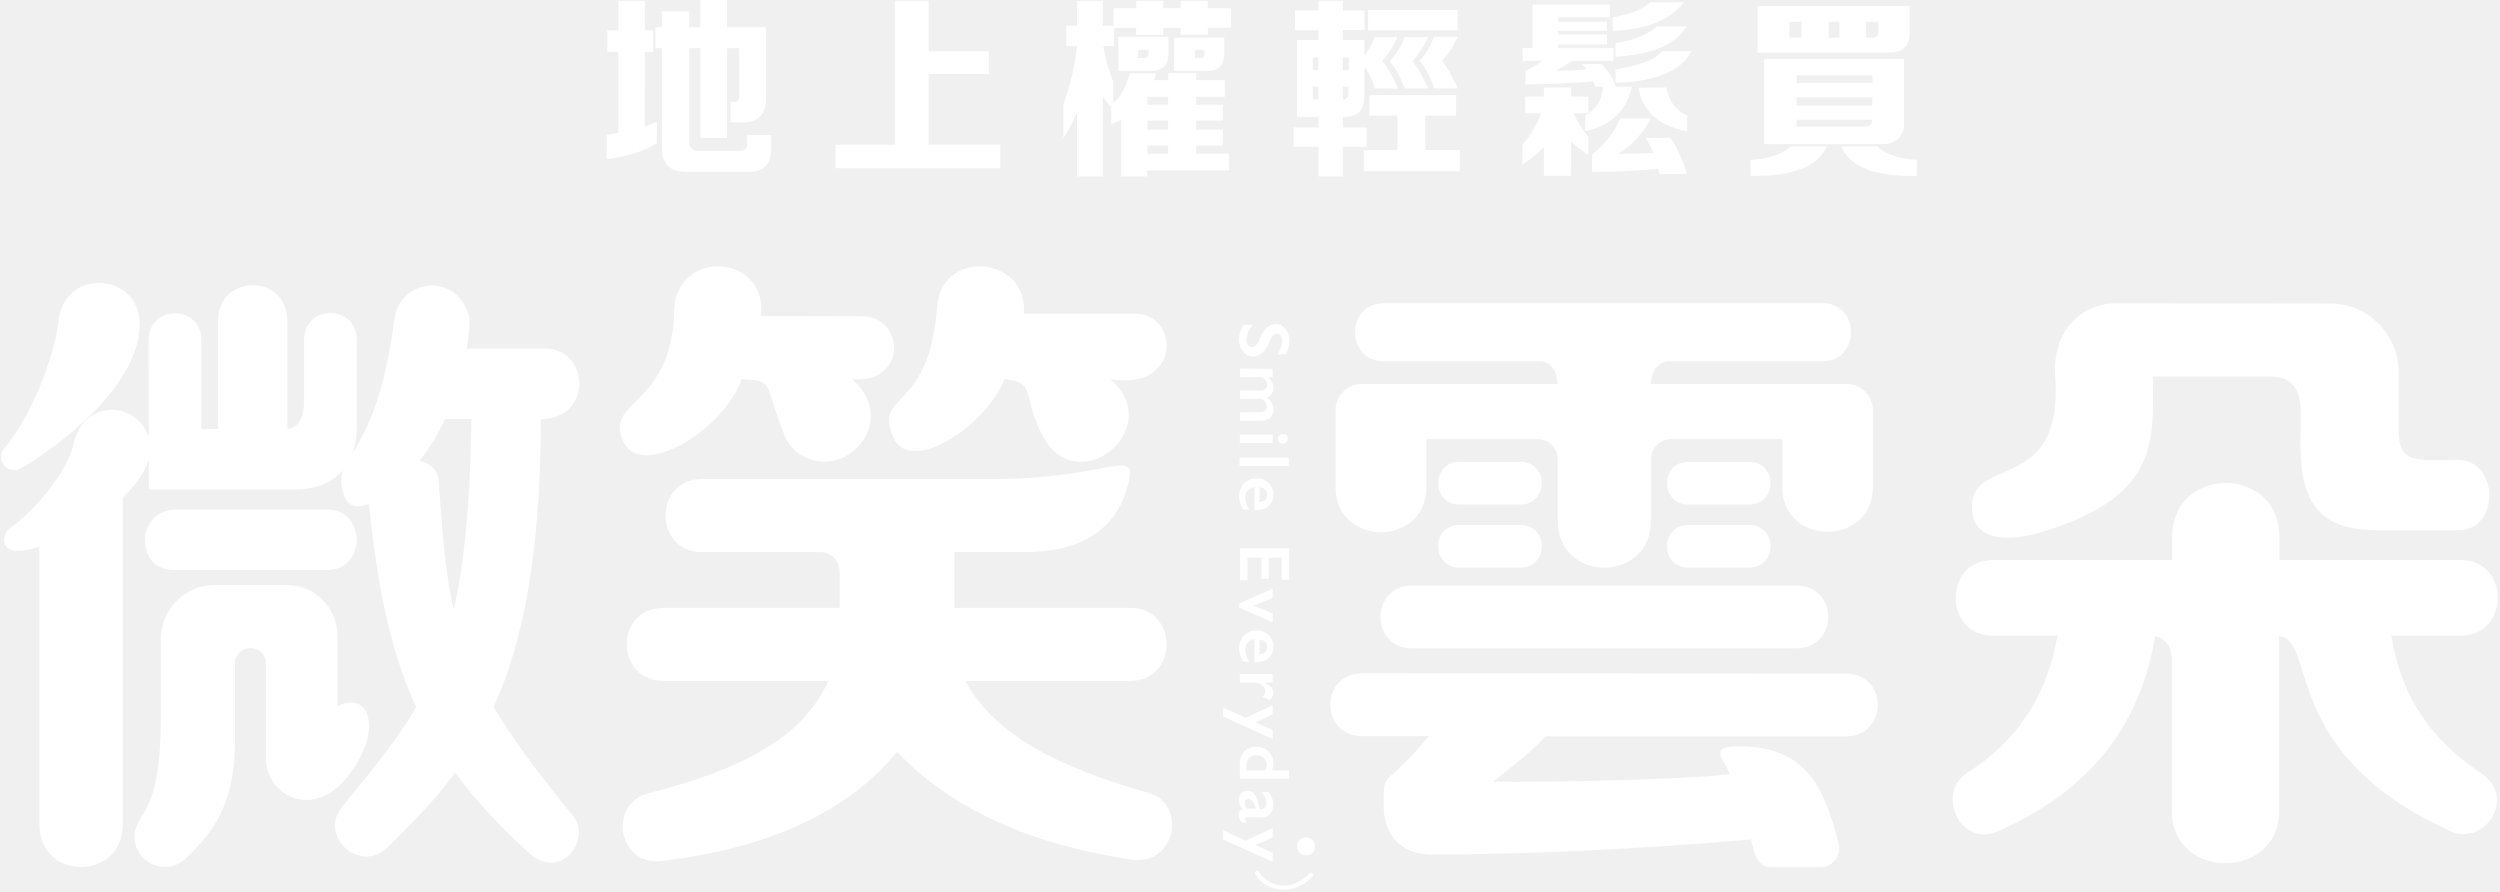
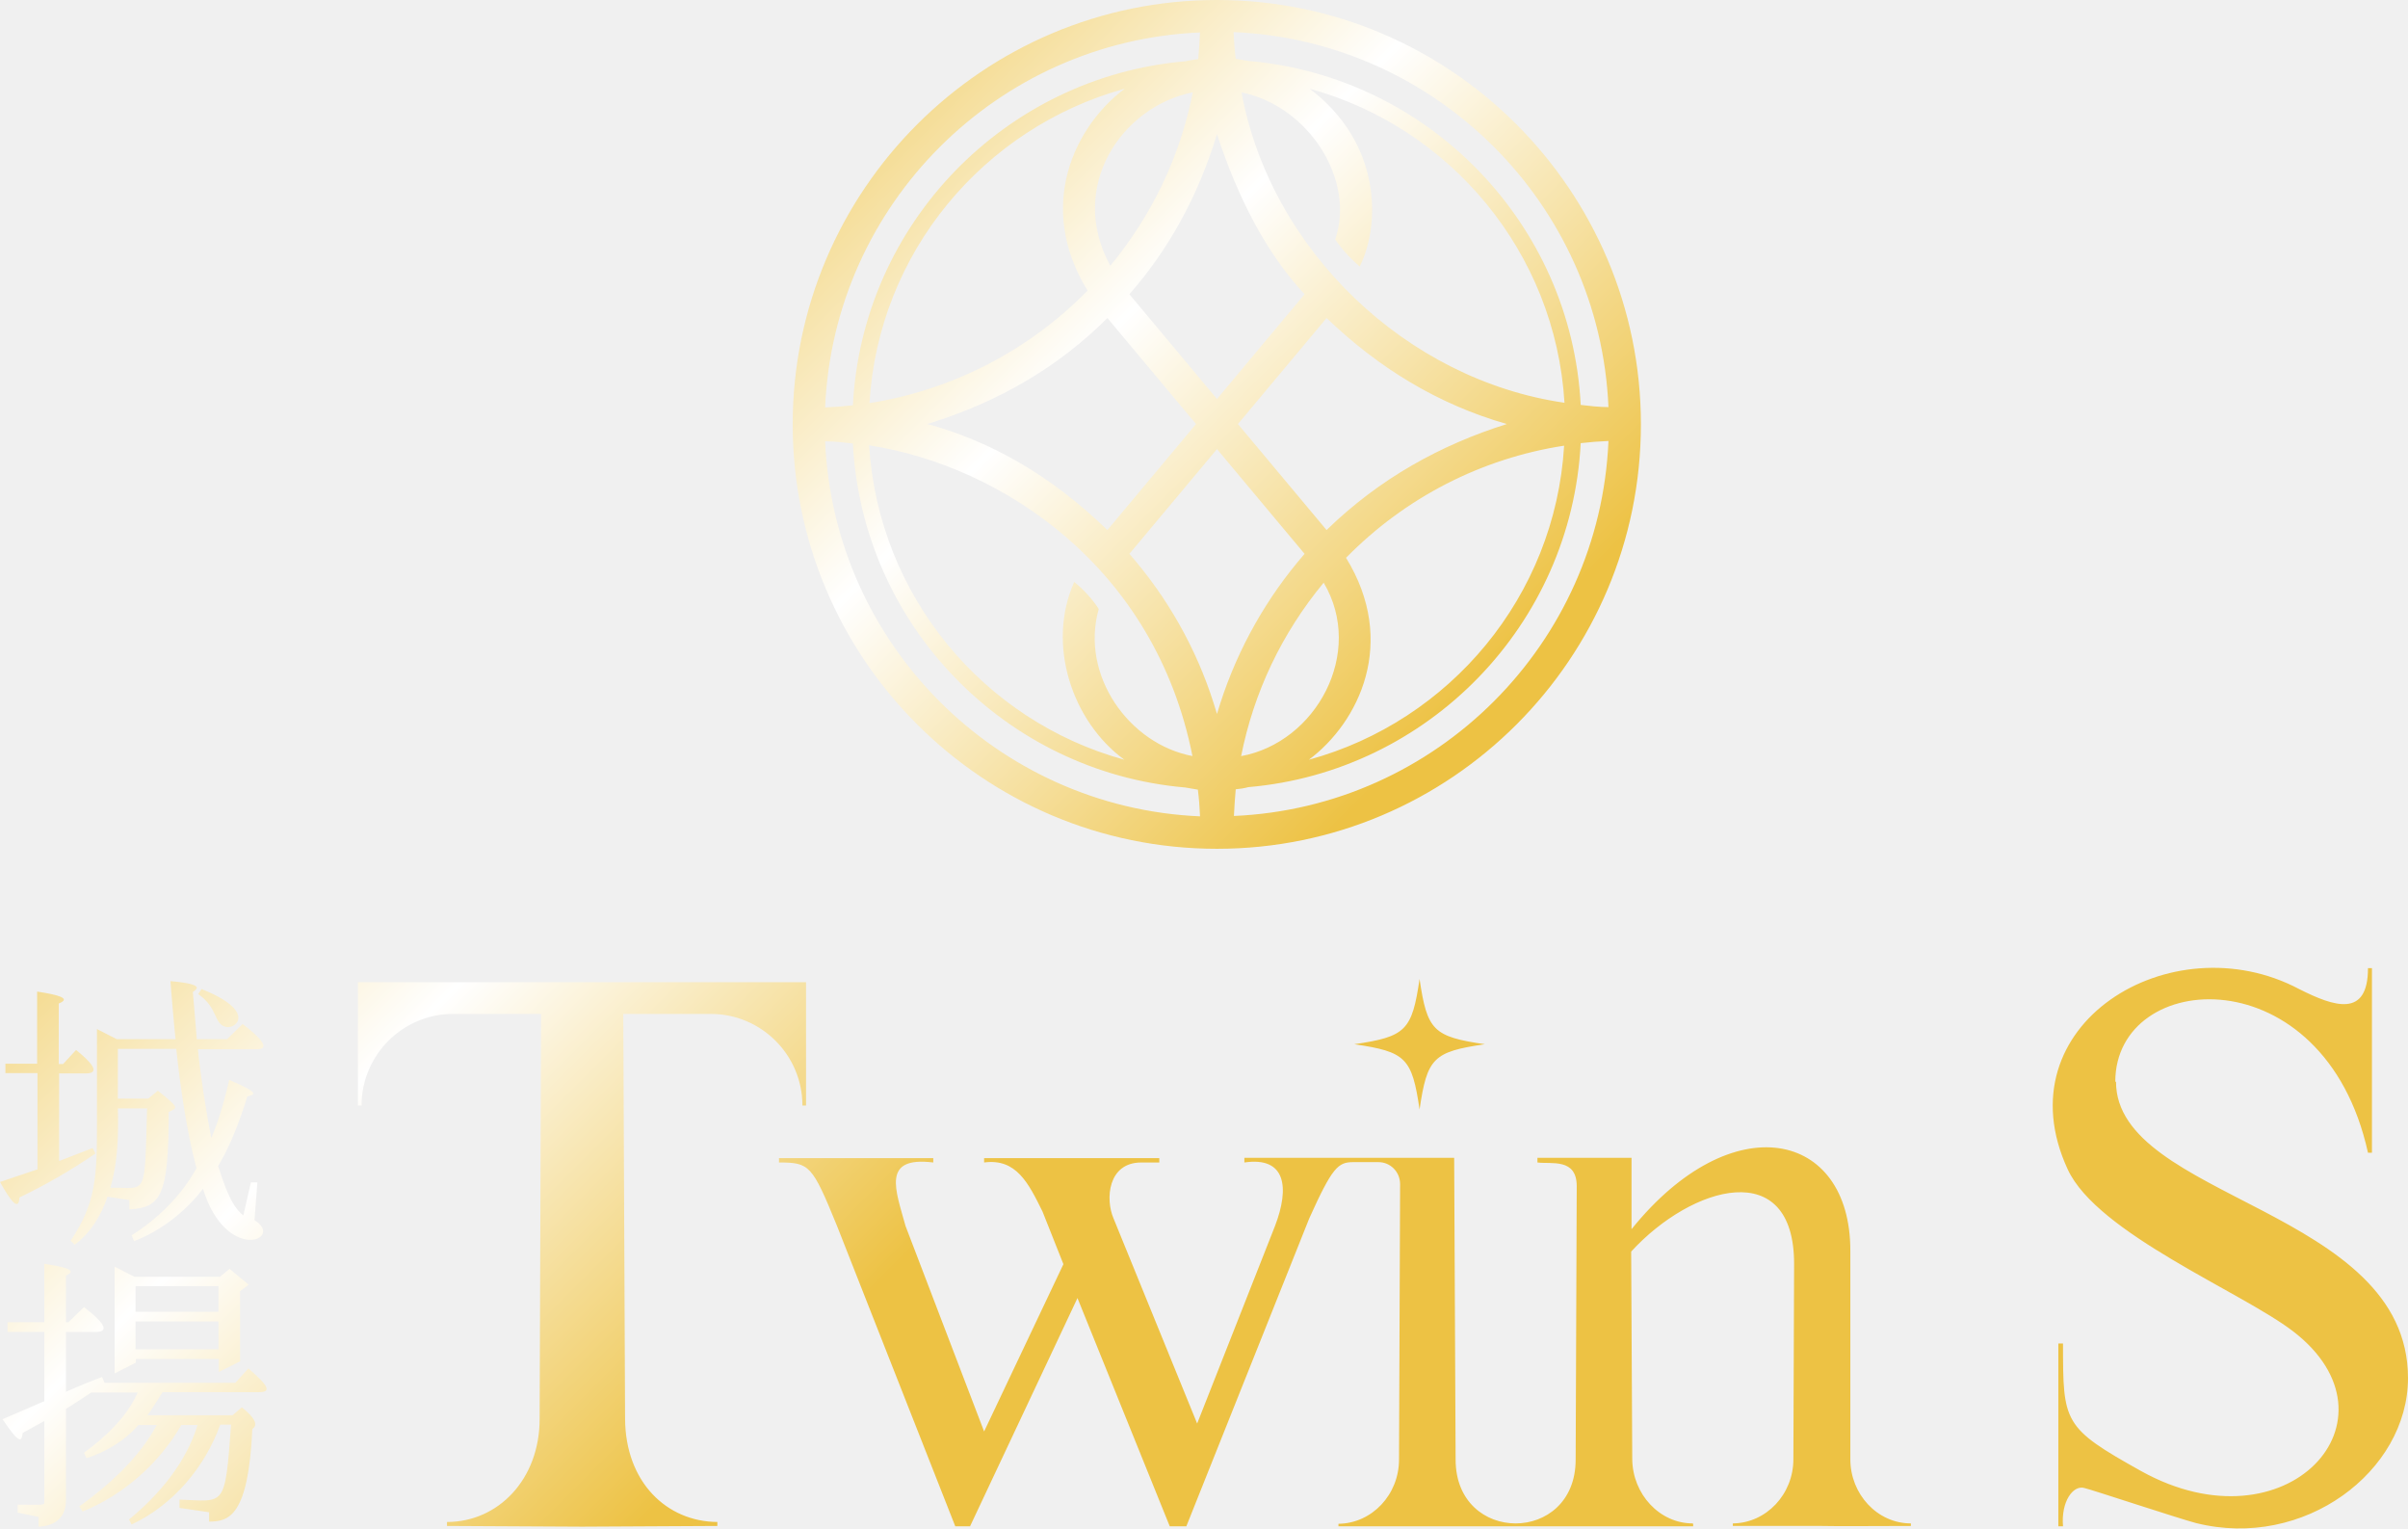
- <svg xmlns="http://www.w3.org/2000/svg" viewBox="0 0 883 315" fill="#FFF">
-   <path d="M227.7,44.7l4.3-1.6v7.5l0,0c-5.1,3-11,4.9-17.7,5.6v-8.5l4.1-0.8V0.3h9.4 M214.5,18.4v-7.7h16.2v7.7   M256.8,48.7h-9.4l0-48.7h9.4 M231.5,17V9.6h39v25.8c0,4.9-2.9,7.8-7.8,7.8h-4.6v-7.2h1.5c0.8,0,1.5-0.7,1.5-1.5V17 M263.9,51.2  v-3.5h8.4v5.6c0,4.5-2.7,7.4-7.4,7.4H242c-6,0-8.2-3.7-8.2-8.2V4h9.6l0,46.1c0,1.8,0.9,3.2,3.2,3.2h15.2  C262.9,53.3,263.9,52.3,263.9,51.2z M295.1,59.4v-8.3h21V0.3h11.9v17.8h21.3v8h-21.3v25h25.3v8.3 M426.6,12.3H417v-12h9.6   M410.9,12.3h-9.6v-12h9.6 M412.7,13v6.1c0,3.7-2.1,5.9-5.9,5.9H395V13 M402,17.6L402,17.6l0,2.9h1.8c1.2,0,1.8-0.5,1.8-1.2v-1.7   M393.5,9.9v6.4h-3.8c0.7,4.6,1.9,8.8,3.5,12.5v7.5c2.5-1.9,4.5-5.4,5.8-10.4h9.4c-0.2,0.7-0.4,1.5-0.8,2.4h25v5.9h-27.3V37h26.6  v5.6h-26.6v3.2h26.6v5.6l-26.6,0v2.9h7.3l0-28.5h9.9v28.5h11.6v5.9h-28.9v2.1H396v-20c-1,0.5-2.2,1.1-3.5,1.6v-6.1  c-1.5-1.6-2.5-2.9-3-4v28.5h-9.1V39.7c-1.2,2.8-2.8,5.9-4.8,9.1v-12c2.4-6.6,4-13.4,4.8-20.5h-3.8l0,0V9.1h3.8V0.3h9.1v8.8h3.8V2.9  h41.5v6.9 M432.4,13.3v5.4c0,4.7-2.4,6.3-5.3,6.3h-12.4V13.3 M422.1,17.6v2.9h2.3c0.6,0,1-0.5,1-1v-1.9 M485.5,31.2  c-0.5-2.8-3.1-7.9-5.2-9.6c1.2-1.2,3.5-4,5.2-8.5h8.1c-1.5,3.4-3.3,6.1-5.3,8.3c1.5,2,3.4,5.3,5.6,9.9 M456.9,51.9V45h25.8v6.9   M481.9,14.1v19.6c0,7.4-4.6,7.6-7.6,7.6h-16.2V14.1 M457.4,10.7V3.7h24.5v6.9 M476.4,24.8v-4.5h-12.7v4.5 M474.3,62.3h-8.6V0.3h8.6   M463.7,30.6v4.5h10.6c1.1,0,2-0.9,2-2v-2.5 M481.7,60.5V53h11.9V40.8h-9.9h0v-7.2h30.6v7.2h-10.9V53h12.2v7.5 M483.2,10.7V3.5h31.6  v7.2 M496.1,31.2c-1.2-3.5-2.9-6.7-5.3-9.6c2.2-2.1,4-5,5.3-8.5h8.4c-2,3.9-3.9,6.7-5.6,8.5c1.5,1.8,3.4,5,5.6,9.6 M506.5,31.2  c-1-3.4-2.7-6.7-5.1-9.9c2-1.9,3.7-4.7,5.1-8.3h8.4c-2,4.1-3.9,6.8-5.6,8.3c1.5,2,3.4,5.2,5.6,9.9 M568.6,1.6v4.5h-18.2v1.6h17.2  v3.2h-17.2v1.3h17.2v3.5h-17.2v1.3h19.5v4.5h-14.7c-0.9,0.7-3.4,2.3-5.8,3.5c2.9,0,7.4-0.2,10.9-0.5c-0.5-0.7-1-1.3-1.5-1.9h6.8  c2.4,2.3,4.1,5,5.1,8h-7.3c-0.2-0.7-0.4-1.3-0.8-1.9c-2.8,0.5-16.4,1.1-23.8,1.1V25c2.7-1.3,4.9-2.5,5.8-3.5l-6.8,0V17h3.5l0-15.4   M554.9,62.1h-9.6V52c-2,2.1-4.5,4.2-7.6,6.1v-6.9c2.9-3.4,5.1-7.1,6.6-11.2h-5.6v-5.9h6.6v-3.2h9.6v3.2h6.1V40h-5.3  c1.5,3,3.3,5.9,5.3,8.5v6.4c-2.2-1.6-4.2-3.2-6.1-4.8 M576.4,30.6c-1.9,8.5-7.3,13.8-16.5,15.7v-5.6c3.7-1.8,5.8-5.1,6.3-10.1   M583,41.8c-2.5,5.1-6.3,9.3-11.4,12.5c5.7,0,9.9-0.1,12.4-0.3c-0.3-0.9-2.6-5-2.8-5.3h8.9h0c2.9,4.6,4.7,8.9,5.6,12.8h-9.6  c0-0.5-0.2-1.2-0.5-1.9c-6.4,0.7-14.2,1.1-23.3,1.1v-6.1c4.7-3.7,8-8,9.9-12.8 M594.7,0.8c-4.6,6.2-12.9,9.6-25.1,10.1V6.1  c6.4-1.1,10.8-2.8,13.2-5.3 M595.7,9.3c-4.1,6.6-12.4,10.1-25.1,10.7v-4.8c6.2-0.9,11.1-2.8,14.7-5.9 M597.4,18.1  c-3.5,6.9-12.5,10.7-26.8,11.2v-4.8c8.8-1.4,14.2-3.5,16.4-6.4 M588.6,30.9c0.8,4.8,3.3,8.1,7.3,9.9v5.6l0,0  c-10-1.9-15.7-7.1-17.2-15.4 M645.2,51.7C642,59,633,62.4,618.3,62.1v-5.6c6.2-0.4,11-1.9,14.2-4.8 M674.5,2.1v9.2  c0,5.1-2.5,7.3-7.6,7.3h-46.1V2.1 M672.5,20.8v23.3c0,3.8-2.8,6.8-7.5,6.8l-41.9,0V20.8 M636.3,7.7H632v5.6h4.3 M661.4,29.3v-2.7  h-26.8v2.7 M634.5,34.4v2.9h26.8v-2.9 M634.5,42.3v2.4h24.3c1.5,0,2.4-0.8,2.5-2.4 M645.9,13.3h3.8V7.7h-3.8 M662.9,51.7  c3.2,2.8,7.9,4.4,14.2,4.8l0,5.6c-14.7,0.4-23.6-3.1-26.8-10.4 M659.1,13.3h2.5c1.2,0,1.8-0.6,1.8-2.4V7.7h-4.3 M8.4,164.9  c18.5-11.5,39.6-30,40.9-49c1.4-19.7-26.9-22.1-28.7-2c-0.7,7.2-6.9,29.8-19.4,44.9C-1.5,162.2,2.5,168.6,8.4,164.9z M62,180  c-14.1,0-14.4,21.3-0.8,21.3h54.5c13.7,0,13.7-21.3,0-21.3 M52.6,172.9H104c14.5,0,22-8.8,22-22v-30.8c0-12.7-18.6-12.7-18.6,0v21.6  c0,5.9-2,9.2-5.9,9.8v-38.1c0-16.9-24.5-16.9-24.5,0v38.1h-5.9v-31.4c0-12.6-18.6-12.6-18.6,0 M43.4,175.8c3-3.3,14.6-14.1,7.4-25  c-6.5-9.7-22-7.8-24.8,6c-1.9,9.2-13.1,23.1-22.7,29.9c-2.4,1.7-5.2,11.5,10.6,6.4v98c0,20.2,29.5,20.2,29.5,0 M130.2,177.4  c6,55.9,15.9,86.8,56.8,124c10.9,9.9,22.4-4.8,15.2-13.5c-43.5-52.7-43.6-70.1-47.3-118.1C154,157.8,129.8,160.9,130.2,177.4z   M164.8,123.1c0.4-2.3,1.6-8.9,0.6-12.2c-4.6-14.9-24.3-12.3-26.1,1.8c-6.7,51.7-22.9,47.2-17.8,62.4c3.8,11.3,25.7-5.1,35.7-27.1  h9.3c-1.1,83.9-15.7,100.4-45.6,136.8c-8.6,10.5,6.2,24.2,16.2,14.3c28.1-27.8,53.9-54.7,53.9-151.1c18.6,0,17.2-24.9,1.5-24.9   M481.2,237.8c-15.1,0-15.1,22.2,0,22.2h23.5c-16.4,19.7-16,11.2-16,24.5c0,10.5,6.2,17.3,17,17.3c33.2,0,71.8-1.8,112.8-5.3  c1.1,5.2,2,9.8,7.5,9.8h16.9c4.4,0,7.7-4.2,6.5-8.5c-5.2-19.5-10.9-34.2-35.6-34.2c-11.1,0-4.1,5.1-3,9.8c-9.5,1.6-58.6,3-83.5,2.7  c2.2-1.8,12.6-9.3,18.5-16h106.1c15.1,0,15.1-22.2,0-22.2 M488.7,107.1c-13.5,0-13.5,20.5,0,20.5h55.2c2.3,0,5.9,1.5,6.2,8H481  c-5.1,0-9.3,4.1-9.3,9.3V172c0,21.3,32.1,21.3,32.1,0v-16.9h39.3c3.9,0,7.1,3.2,7.1,7.1V184c0,22,32.9,22,32.9,0v-21.8  c0-3.9,3.2-7.1,7.1-7.1h39.3V172c0,21.1,32,21.1,32,0v-27.1c0-5.1-4.1-9.3-9.3-9.3h-69.1c0.3-6.5,4.3-8,6.2-8h54.4  c13.4,0,13.4-20.5,0-20.5 M634.4,229c15.1,0,15.1-22.2,0-22.2H498.9c-15.1,0-15.1,22.2,0,22.2 M703.8,197.8  c-17.4,0-17.4,26.7,0,26.7h22.9c-3.6,21.1-14.2,37.3-31.9,48.5c-11.2,7.1-2.5,26.5,10.9,20.6c31.4-13.8,50.1-36.3,55.5-68.9  c2.1,0.4,5.9,2,5.9,8.8v53c0,24.5,37.9,24.5,37.9,0v-61.8c13.5,1.4,0,41.5,60.6,68.9c11.9,5.4,23.6-11.8,10.7-20.5  c-18.1-12.2-28.1-27-31.7-48.6h24.6c17.3,0,17.3-26.7,0-26.7 M805.1,197.8v-8.1c0-25.5-37.9-25.5-37.9,0v8.1 M747.9,107.1  c-14.3,0-23,11.3-22,25.5c3.1,44-31.9,26.7-29.3,48.6c0.4,3.6,3.8,13.3,26.2,6.2c40.5-12.8,37.6-32.5,37.6-54.4h41.6  c12.3,0,10.6,11.9,10.6,18.7c-0.6,20.2,2,35.6,27,35.6h28.5c15.2,0,14.5-24.9,0-24.9c-15,0-20.9,1.7-20.9-10.7v-20.2  c0-13.4-10.8-24.3-24.2-24.3 M536.9,178.2c10.2,0,10.2-15.1,0-15.1h-21.3c-10.2,0-10.2,15.1,0,15.1 M617.7,178.2  c10.2,0,10.2-15.1,0-15.1h-21.3c-10.2,0-10.2,15.1,0,15.1 M515.6,185.4c-10.2,0-10.2,15.1,0,15.1h21.3c10.2,0,10.2-15.1,0-15.1   M596.4,185.4c-10.2,0-10.2,15.1,0,15.1h21.3c10.2,0,10.2-15.1,0-15.1 M247.9,169.2c-17.1,0-17.1,25.8,0,25.8h42.2  c1.6,0,6.5,1.4,6.5,7.7v22c-3.2,32.9-32.1,46.4-67.6,55.5c-14.4,3.7-10.7,25.6,4.4,23.9c38.4-4.3,66.8-17.9,83.4-38.6  c18.5,19.5,46.1,32.7,82.9,38.1c15.6,2.3,19.7-19.7,5.9-23.6c-35.2-9.9-62.7-24.1-68.5-50.3V195h25c30.4,0,35.4-18.9,36.8-26  c2.1-10.4-9.4,0.2-48.3,0.2 M234.4,214.7c-17.4,0-17.4,25.8,0,25.8l164.8,0c17.1,0,17.1-25.8,0-25.8 M361.6,110.8  c1.7-20.5-29.2-23-30.6-2.6c-2.8,38.2-22.7,29.8-15.4,46.4c5.8,13.2,32.5-3.7,39.2-20.7c11.5,1.3,5.9,5.5,13.4,19.9  c12.3,23.5,44.2-2.8,23.9-19.9c25.2,4.4,24.6-23.1,9-23.1 M268.7,111.6c2.7-22.1-30.1-24-30.6-1.7c-0.7,34.1-25.5,31.3-17.7,46.5  c6.4,12.5,34.9-4,41.6-22.5c11.7,0.7,7.4,0.6,15.1,19.9c3.5,8.7,13.6,11.2,20.9,7.7c9.1-4.4,14.6-17.4,2.9-27.6  c19.7,1.9,18.6-22.2,3.8-22.2 M93.9,267.9c0,12.8,16.5,22,28.7,6.6c13.5-16.9,7.4-31-3.4-25v-24.9c0-9.9-8-18-17.9-18H76  c-10.6,0-19.2,8.6-19.2,19.2v27.9c0,35.3-9.3,33.2-9.3,41.8c0,9.2,10.9,14.2,17.7,8C77.9,292.2,83,280.3,83,261.5l0-27  c0-7.4,10.9-7.4,10.9,0 M451.2,125.2c4.3-6.8-0.9-10.1-2.8-4.7c-3.7,10.8-14.9,3.8-9.2-5.8h3.3c-5.3,6.5,0.1,11,2.2,5.4  c4.4-11.3,14.2-3.7,9.4,5 M449.5,130.3v3h-1.6c3.6,3.2,1.3,6.7-0.4,7.2c3.7,2.7,3,8.1-2.1,8.1h-7.4v-3h6.9c3.5,0,3.2-3.2,0.8-4.7  h-7.7v-3h7c3.4,0,3.2-3.3,0.7-4.7h-7.7v-3 M449.5,153.5v3h-11.6v-3 M453.1,156.7c-2.3,0-2.2-3.4,0-3.4  C455.5,153.3,455.4,156.7,453.1,156.7z M455.2,161.6v3h-17.4v-3 M443.1,172.1c-4.1,0.4-3.9,5.4-1.7,7.9h-2.3c-3.7-6,0.1-11.6,5.4-11  c7.3,0.8,7.3,11.7-1.4,11.2 M444.9,177.3c3.6,0,3.5-5.1,0-5.2 M443.1,225.8c-4.1,0.4-3.9,5.4-1.7,7.9h-2.3c-3.7-6,0.1-11.6,5.4-11  c7.3,0.8,7.3,11.7-1.4,11.2 M444.9,231.1c3.6,0,3.5-5.1,0-5.2 M455.3,193.7v11.1h-2.6V197h-4.6v7.4h-2.6V197h-4.9v7.9h-2.6v-11.2   M449.5,208v3.2l-6.7,2.7l6.7,2.7v3.2l-11.8-5.2v-1.5 M445.9,246.1c2.4-2.4-0.1-5-2.6-5c-2.1-2.1,10.2,0.6,5.3,6.1 M449.5,238.1v3  h-11.6v-3 M432,253.1v-3.2l8,3.6l9.5-4.4v3.3l-6.2,2.7l6.2,2.7v3.2 M437.9,275.1v-5.3c0-9.3,14.5-7.3,11.4,2.3h6v3 M446.9,272.1  c2.8-5.9-6.7-7.6-6.7-1.6v1.6 M448.2,279.7c3.2,4.8,0.8,9-2,9c-6.1,0-7.5-0.6-5.9,1.8h-1.8c-1-1.6-1.8-4.1,0.3-4.7  c-2.5-3.6-0.8-7.2,2.6-6.4c2.1,0.5,2.5,2.6,3.6,6.3c3.5,0.4,2.3-4.6,0.3-6 M443.6,285.6c-1.4-5.6-5.9-3.4-3.1,0 M432,296.5v-3.2  l8,3.6l9.5-4.4v3.3l-6.2,2.7l6.2,2.7v3.2 M443.4,308.7c4,6.8,14,7.7,20.1,0.9c0.7-0.8-0.5-1.9-1.1-1.1c-4.8,5.6-13.7,6-17.7-0.5  C444.3,307,442.9,307.8,443.4,308.7z M461.3,302.1c-4.2,0-4.2-6.3,0-6.3C465.5,295.9,465.5,302.1,461.3,302.1z" />
+ <svg xmlns="http://www.w3.org/2000/svg" viewBox="0 0 668 424">
+   <defs>
+     <linearGradient id="gr1" x1="200" y1="0" x2="400" y2="200" gradientUnits="userSpaceOnUse">
+       <stop offset="0" stop-color="#edc244" />
+       <stop offset=".5" stop-color="#fff" />
+       <stop offset="1" stop-color="#edc244" />
+       <animate attributeName="x1" values="-200;2800" dur="4s" repeatCount="indefinite" />
+       <animate attributeName="x2" values="0;3000" dur="4s" repeatCount="indefinite" />
+     </linearGradient>
+   </defs>
+   <path fill="url(#gr1)" d="M62.7,284.8c2.8.7,8.6-4.4-6.8-10.5l-.9,1.4c5.6,3.9,4.2,8.3,7.7,9.1ZM19.5,344l1.2,1.2c4.3-3.1,7.5-8.3,9.1-13.3l6.1.9v2.6c8.7-.5,10.9-3.6,10.9-27,2.5-1.2,3.1-1-3-5.9l-2.7,2.2h-8.4v-13.8h16.2c1.1,10.4,2.9,23,5.6,33.1-4.1,7.5-10.8,14.1-18,18.6l.7,1.6c7.4-2.8,14.4-8.3,19.1-14.5,6.5,20.9,22.8,13.9,14.3,8.7l.8-10.5h-1.8l-2.1,9.2c-3.7-2.9-5.5-9.4-7-13.7,3.4-5.6,6.2-13,8.1-19.3,1.6-.5,4.4-.6-5-4.6-1.1,4.8-3,11.7-5,16.1-1.4-7.2-3-17.4-3.7-24.6h16.4c4.3,0,0-4-4-7l-4.3,4.2h-8.4l-1.1-13.1c.9-.7,3.8-2.1-6.2-3,0,.8,1.3,15.8,1.4,16.1h-16.3l-5.5-2.8v25.9c0,15-.2,22.2-7.3,32.8h-.1ZM30.6,329.4c2.1-6.9,2.3-14.9,2.1-22h8.1c-.7,25.4,0,21.8-10.2,22ZM5.4,332.1c7.3-3.5,14.4-7.6,21.1-12.2l-.8-1.5-9.3,3.6v-24.3h7.4c4.4,0,1.3-3.3-2.7-6.5l-3.6,3.9h-1.2v-16.8c3.6-1.4-.1-2.4-6-3.3v20H1.5v2.6h8.9v26.7l-10.4,3.5c2.8,5,5.2,8.4,5.4,4.3h0ZM66.6,377.5v-19.4l2.4-1.8-5.3-4.4-2.7,2.2h-23.7l-5.5-2.8v29.6l5.9-3v-1h23v3.6l6-3h0ZM60.6,366.5v7.7h-23v-7.7h23ZM37.6,363.8v-7.1h23v7.1h-23ZM44.8,386.1h27c3.5,0,2.9-1.6-2.9-6.6l-3.6,4H28.9h.1c0-.1-.7-1.6-.7-1.6-2.5.9-7.6,3-10,4.1v-16.6h8.2c3.4,0,3.4-1.8-3.2-6.9l-4.3,4.2h-.7v-12.9c1.1-.7,4.2-1.8-6-3.3v16.2H2.1v2.7h10.2v19.2l-11.6,5c5.1,7.6,5.3,5.9,5.6,3.8l6-3.3v22.5c0,1-.8.7-7.4.7v2.2l5.8,1.2v2.7c4.5-.2,7.6-2.5,7.6-7.3v-25.4c.7-.3,6.2-4,7-4.5h12.9c-3,6.8-9,12.4-14.9,16.7l.7,1.5c5.4-1.7,10.7-4.9,14.4-9.2h5.1c-4.9,9.1-13.2,16.6-21.5,22.6l.9,1.4c11.4-4.6,21.3-13.4,27.4-24h4.5c-3.2,10.5-10.7,19.4-19,26.2l.7,1.4c11.5-5.4,20.3-15.8,24.6-27.7h3c-1.7,23.4-1.7,21.2-14.3,20.8v2.3l8.2,1.2v2.6c5.5,0,10.9-1.5,12-25.7,1.7-1.1.7-3.1-2.9-6l-2.6,2.2h-23.6c.7-.8,4.2-6.4,4.2-6.4h-.3ZM199,422.1c-14.1-.1-25.5-11.1-25.6-28.6l-.5-112.3h24.3c14,0,25.4,11.4,25.4,25.4h1v-34.2h-124.3v34.2h1c0-14,11.4-25.4,25.4-25.4h24.4l-.4,112.3c0,16.8-11.5,28.6-25.7,28.6v1.1l37.5.2,37.5-.2v-1.1ZM469.6,422.5c-9.2,0-16.7-8.1-16.8-17.8l-.3-57.6c16.9-18.4,45.2-26.5,45.2,3.4l-.2,54.2c0,9.7-7.5,17.7-16.8,17.8v.7h24.7c0,.1,24.7,0,24.7,0v-.7c-9.3,0-16.8-8.1-16.8-17.8v-57.9c0-33.2-32.8-40.5-60.7-5.9v-19.8h-26.1v1.3c3.9.5,10.9-1.3,10.9,6.6l-.3,75.8c0,23.6-33.3,23.6-33.3,0l-.4-83.7h-58.2v1.3h0c11.5-1.7,12.6,6.9,8.5,17.6l-21.6,54.8-23.2-56.9c-2.3-5.3-1.6-15.5,7.7-15.5h5v-1.2h-48.6v1.2c8.9-1.2,12.3,5.7,16.2,13.6l5.8,14.6-22,46.4-21.8-57c-2.7-9.9-6.8-19.4,7.7-17.6v-1.2h-42.8v1.2c8.5,0,9.2.7,16.1,17.6l32.8,83.3h4.1l29.8-63.3,25.6,63.3h4.6l34.1-85.4c6.4-14.2,8-15.6,12.2-15.6h7c3.3,0,6,2.7,6,6.1l-.3,76.4c0,9.7-7.5,17.7-16.8,17.8v.7h98.4v-.7h-.1ZM393.8,307.7c2.1-14.3,3.8-16,18.1-18.1-14.3-2.1-16-3.8-18.1-18.1-2.1,14.3-3.8,16-18.1,18.1,14.3,2.1,16,3.8,18.1,18.1ZM586.8,300c0-31.5,58-35.3,70.1,19.7h1.1v-51.2h-1.1c0,13.9-9.4,10.7-19.1,5.8-35.5-18.8-82.7,10-64.2,50,8.2,17.8,48.3,34,62.5,44.9,31.8,24.4-1.7,61.2-42.1,38.8-21.7-12.1-21.7-13.4-21.7-35.4h-1.3v50.7h1.3c-.6-6.8,2.8-11.6,6-10.6,1.2.2,26.6,8.6,30.9,9.7,30,7.5,58.8-14.4,58.8-40.2,0-47-81-49.6-81-82.2h-.2ZM337.6,0c-64.9,0-117.7,52.8-117.7,117.7s52.8,117.7,117.7,117.7,117.6-52.8,117.6-117.7S402.4,0,337.6,0ZM308,73.7c-12-22,3.3-44.2,22.9-48.1-3.5,17.7-11.3,34.1-22.9,48.1h0ZM367.2,161.6c11.5,19.4-2.1,44.3-22.9,48.1,3.5-17.7,11.3-34.1,22.9-48.1h0ZM257.2,117.6c20-6.1,36.6-16,50-29.4l54.7,65.4c-10.4,12-18.4,26-23.4,41.5l-.9,2.9-.9-2.9c-4.9-15.5-13-29.6-23.4-41.5l54.7-65.4c14.4,13.8,30.8,23.9,50,29.4-18.4,5.8-35.3,15.1-50,29.4l-54.7-65.4c10.8-12.3,19-27,24.3-44.4,5.9,18,13.8,33.1,24.3,44.4l-54.7,65.4c-15.6-15.1-32.3-24.6-49.9-29.4h-.1ZM301.7,80.6c-16.5,16.8-37.7,27.6-60.5,31.2,2.5-41.8,31.7-76.4,70.8-87.2-13.9,10.4-24.7,32.6-10.3,56ZM330.9,209.7c-17.8-3.3-31.3-22.6-26.1-40.8-1.8-2.8-4.2-5.4-6.8-7.5-7.8,17.4-.5,38.8,13.9,49.3-39-10.7-68.2-45.4-70.8-87.2,36.8,5.7,79.3,33.7,89.7,86.2h.1ZM373.4,154.7c16.5-16.8,37.7-27.6,60.5-31.1-2.5,41.8-31.7,76.4-70.8,87.1,13.9-10.4,24.7-32.6,10.3-56h0ZM344.3,25.6c18.6,3.7,31.8,24.2,26.1,40.8,1.9,2.8,4.2,5.3,6.8,7.5,5.8-11.6,6.1-34.2-13.9-49.3,39,10.7,68.2,45.4,70.7,87.1-43.7-6.3-81.5-42.2-89.6-86.1h-.1ZM438.5,112.3c-2.6-50.4-42.3-91.1-92.2-95.4-1.1-.2-2.3-.4-3.5-.6-.3-2.4-.5-4.9-.6-7.4,56.2,2.4,101.6,47.7,104,104-2.6,0-5.2-.3-7.7-.6h0ZM332.3,16.4c-1.2.2-2.3.3-3.5.6-49.9,4.3-89.6,45-92.2,95.4-2.6.3-5.1.5-7.7.6,2.4-56.3,47.7-101.6,104-104-.1,2.5-.3,5-.5,7.4h-.1ZM236.6,123c2.6,50.4,42.3,91.1,92.2,95.4,1.2.2,2.3.4,3.5.6.3,2.4.5,4.9.6,7.4-56.2-2.4-101.6-47.7-104-104,2.6,0,5.2.3,7.7.6h0ZM342.3,226.3c.1-2.5.3-5,.5-7.4,1.2-.1,2.4-.3,3.5-.6,49.9-4.3,89.6-45,92.2-95.4,2.6-.3,5.1-.5,7.7-.6-2.4,56.3-47.7,101.6-104,104h0Z" />
</svg>
